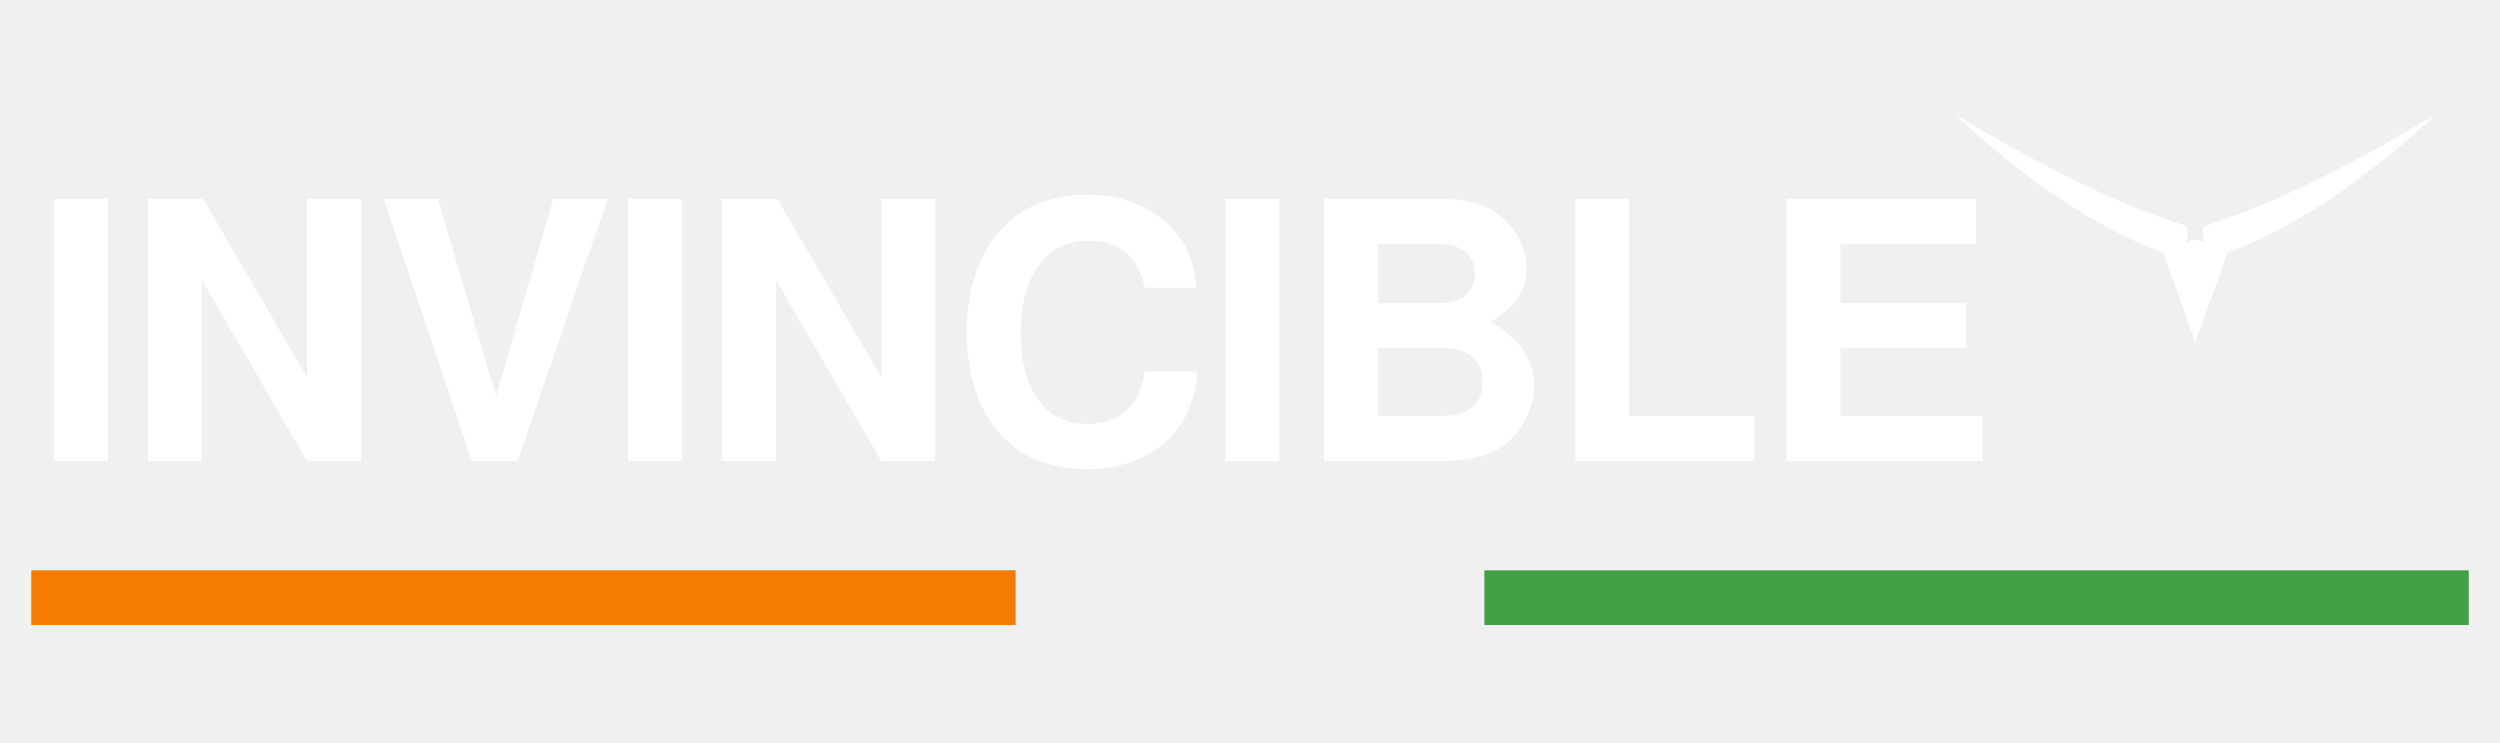
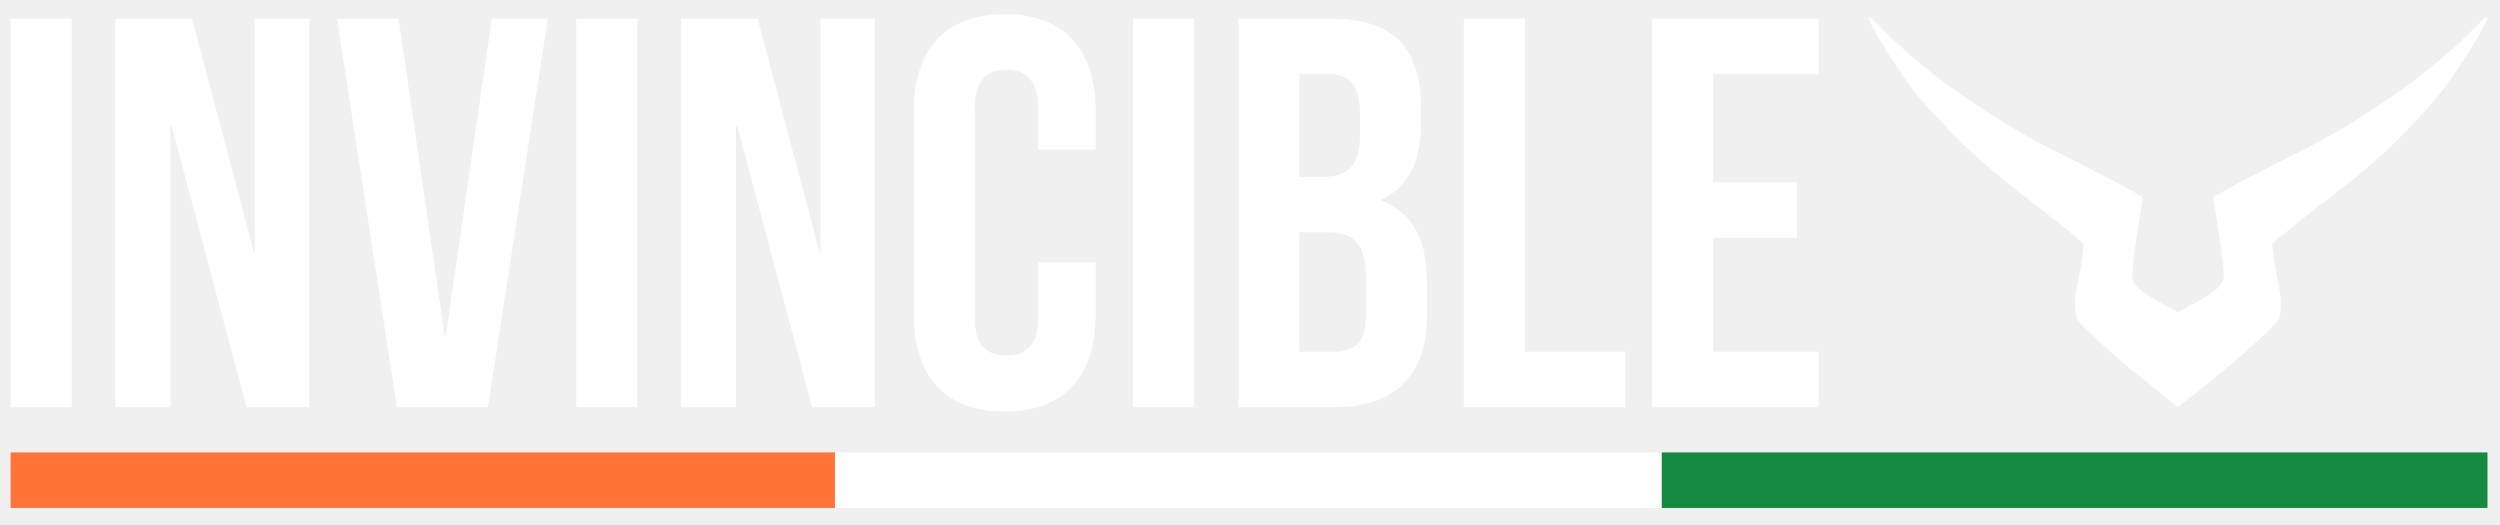
- <svg xmlns="http://www.w3.org/2000/svg" viewBox="0 0 640 190" aria-label="Invincible Logo">
-   <text x="8" y="118" font-family="Arial Black, Impact, Helvetica, sans-serif" font-weight="900" font-size="92" fill="#ffffff" letter-spacing="-2" textLength="470" lengthAdjust="spacingAndGlyphs">INVINCIBLE</text>
-   <g transform="translate(496, 26) scale(0.55)" fill="#ffffff">
-     <path d="M 116 58 C 78 46 42 26 8 6 C 38 34 72 58 104 70 C 113 72 118 65 116 58 Z" />
-     <path d="M 124 58 C 162 46 198 26 232 6 C 202 34 168 58 136 70 C 127 72 122 65 124 58 Z" />
-     <path d="M 102 62 L 112 67 L 120 64 L 128 67 L 138 62 L 120 112 Z" />
-   </g>
-   <rect x="8" y="146" width="252" height="14" fill="#f57c00" />
-   <rect x="380" y="146" width="252" height="14" fill="#43a047" />
+ <svg xmlns="http://www.w3.org/2000/svg" viewBox="-1 -1.5 257.5 54" aria-label="Invincible Logo">
+   <path d="M 0.09 0.42 H 6.38 V 40.44 H 0.09 Z M 24.39 40.44 L 30.85 40.44 L 30.85 0.42 L 25.24 0.42 L 25.24 24.37 L 25.13 24.37 L 18.78 0.42 L 10.89 0.42 L 10.89 40.44 L 16.55 40.44 L 16.55 11.45 L 16.67 11.45 L 24.39 40.44 M 40.05 0.42 L 33.71 0.42 L 39.88 40.44 L 49.26 40.44 L 55.43 0.42 L 49.66 0.42 L 44.91 33.06 L 44.8 33.06 L 40.05 0.42 M 58.35 0.42 H 64.63 V 40.44 H 58.35 Z M 82.65 40.44 L 89.11 40.44 L 89.11 0.42 L 83.5 0.42 L 83.5 24.37 L 83.39 24.37 L 77.04 0.42 L 69.15 0.42 L 69.15 40.44 L 74.81 40.44 L 74.81 11.45 L 74.93 11.45 L 82.65 40.44 M 105.92 25.51 L 105.92 31.23 C 105.92 34.09 104.66 35.12 102.66 35.12 C 100.66 35.12 99.4 34.09 99.4 31.23 L 99.4 9.62 C 99.4 6.76 100.66 5.68 102.66 5.68 C 104.66 5.68 105.92 6.76 105.92 9.62 L 105.92 13.91 L 111.86 13.91 L 111.86 10.02 C 111.86 3.62 108.66 -0.04 102.49 -0.04 C 96.31 -0.04 93.11 3.62 93.11 10.02 L 93.11 30.83 C 93.11 37.24 96.31 40.89 102.49 40.89 C 108.66 40.89 111.86 37.24 111.86 30.83 L 111.86 25.51 L 105.92 25.51 M 115.69 0.42 H 121.98 V 40.44 H 115.69 Z M 136.04 0.42 L 126.56 0.42 L 126.56 40.44 L 136.45 40.44 C 142.74 40.44 145.99 37.12 145.99 30.95 L 145.99 27.69 C 145.99 23.45 144.68 20.48 141.3 19.17 L 141.3 19.05 C 144.11 17.74 145.36 15.17 145.36 11.05 L 145.36 9.62 C 145.36 3.45 142.56 0.42 136.04 0.42 M 135.64 22.43 C 138.5 22.43 139.71 23.57 139.71 27.29 L 139.71 30.78 C 139.71 33.75 138.56 34.72 136.45 34.72 L 132.84 34.72 L 132.84 22.43 L 135.64 22.43 M 135.87 6.13 C 138.1 6.13 139.08 7.39 139.08 10.25 L 139.08 12.48 C 139.08 15.68 137.65 16.71 135.3 16.71 L 132.84 16.71 L 132.84 6.13 L 135.87 6.13 M 149.77 40.44 L 166.4 40.44 L 166.4 34.72 L 156.06 34.72 L 156.06 0.42 L 149.77 0.42 L 149.77 40.44 M 175.44 6.13 L 186.3 6.13 L 186.3 0.42 L 169.15 0.42 L 169.15 40.44 L 186.3 40.44 L 186.3 34.72 L 175.44 34.72 L 175.44 23 L 184.07 23 L 184.07 17.28 L 175.44 17.28 L 175.44 6.13" fill="#ffffff" />
+   <path d="M 254.67 1.53 C 254.31 2.19 253.85 2.93 253.45 3.59 C 253.04 4.24 252.67 4.81 252.25 5.45 C 251.82 6.09 251.32 6.81 250.88 7.4 C 250.44 7.99 250.07 8.47 249.5 9.11 C 248.94 9.75 248.2 10.56 247.42 11.38 C 246.65 12.21 245.84 13.04 245.16 13.69 C 244.48 14.33 243.92 14.79 243.39 15.25 C 242.86 15.7 242.36 16.16 241.68 16.72 C 241.01 17.28 240.16 17.93 239.34 18.56 C 238.53 19.19 237.75 19.78 237.06 20.32 C 236.37 20.86 235.77 21.35 235.18 21.82 C 234.6 22.3 234.04 22.76 233.68 23.05 C 233.32 23.36 233.16 23.5 233.09 23.63 C 233.02 23.75 233.05 23.85 233.09 24.16 C 233.13 24.46 233.18 24.95 233.27 25.53 C 233.36 26.1 233.48 26.75 233.6 27.34 C 233.71 27.94 233.82 28.47 233.88 28.96 C 233.95 29.46 233.95 29.89 233.93 30.27 C 233.91 30.65 233.86 30.96 233.76 31.23 C 233.66 31.51 233.49 31.74 232.98 32.25 C 232.47 32.76 231.6 33.54 230.93 34.15 C 230.26 34.76 229.79 35.18 228.98 35.87 C 228.17 36.55 227.02 37.5 226.03 38.29 C 225.03 39.08 224.2 39.72 223.74 40.12 C 223.55 40.29 223.42 40.42 223.33 40.4 C 223.24 40.42 223.12 40.29 222.93 40.12 C 222.47 39.72 221.63 39.08 220.64 38.29 C 219.65 37.5 218.5 36.55 217.69 35.87 C 216.88 35.18 216.4 34.76 215.73 34.15 C 215.06 33.54 214.2 32.76 213.68 32.25 C 213.17 31.74 213.01 31.51 212.9 31.23 C 212.8 30.96 212.75 30.65 212.73 30.27 C 212.71 29.89 212.72 29.46 212.78 28.96 C 212.84 28.47 212.95 27.94 213.07 27.34 C 213.19 26.75 213.31 26.1 213.39 25.53 C 213.48 24.95 213.54 24.46 213.58 24.16 C 213.62 23.85 213.64 23.75 213.57 23.63 C 213.51 23.5 213.34 23.36 212.98 23.05 C 212.62 22.76 212.06 22.3 211.48 21.82 C 210.9 21.35 210.29 20.86 209.6 20.32 C 208.91 19.78 208.13 19.19 207.32 18.56 C 206.5 17.93 205.65 17.28 204.98 16.72 C 204.31 16.16 203.81 15.7 203.28 15.25 C 202.75 14.79 202.19 14.33 201.5 13.69 C 200.82 13.04 200.02 12.21 199.24 11.38 C 198.47 10.56 197.72 9.75 197.16 9.11 C 196.6 8.47 196.22 7.99 195.78 7.4 C 195.35 6.81 194.85 6.09 194.42 5.45 C 193.99 4.81 193.63 4.24 193.22 3.59 C 192.81 2.93 192.35 2.19 191.99 1.53 C 191.63 0.87 191.36 0.29 191.49 0.25 C 191.62 0.21 192.14 0.73 192.84 1.43 C 193.55 2.12 194.43 3.01 195.56 3.99 C 196.68 4.98 198.04 6.07 199.32 7.03 C 200.61 7.98 201.8 8.8 203.2 9.71 C 204.59 10.62 206.19 11.64 207.83 12.56 C 209.46 13.47 211.13 14.3 212.7 15.08 C 214.26 15.87 215.72 16.62 216.75 17.16 C 217.78 17.7 218.39 18.04 218.81 18.29 C 219.23 18.54 219.47 18.69 219.59 18.77 C 219.7 18.84 219.69 18.82 219.62 19.36 C 219.54 19.88 219.38 20.96 219.25 21.83 C 219.11 22.7 218.99 23.38 218.89 24.12 C 218.79 24.85 218.71 25.64 218.66 26.18 C 218.6 26.72 218.58 27 218.68 27.32 C 218.78 27.63 219 27.99 219.51 28.39 C 220.01 28.8 220.79 29.27 221.5 29.66 C 222.21 30.06 222.85 30.38 223.18 30.55 C 223.24 30.58 223.29 30.61 223.33 30.64 C 223.37 30.61 223.42 30.58 223.48 30.55 C 223.81 30.38 224.45 30.06 225.17 29.66 C 225.88 29.27 226.66 28.8 227.16 28.39 C 227.66 27.99 227.88 27.63 227.98 27.32 C 228.08 27 228.06 26.72 228.01 26.18 C 227.96 25.64 227.88 24.85 227.78 24.12 C 227.68 23.38 227.56 22.7 227.42 21.83 C 227.28 20.96 227.13 19.88 227.05 19.36 C 226.97 18.82 226.96 18.84 227.08 18.77 C 227.19 18.69 227.43 18.54 227.86 18.29 C 228.28 18.04 228.88 17.7 229.91 17.16 C 230.94 16.62 232.4 15.87 233.97 15.08 C 235.53 14.3 237.2 13.47 238.84 12.56 C 240.47 11.64 242.07 10.62 243.47 9.71 C 244.86 8.8 246.06 7.98 247.34 7.03 C 248.62 6.07 249.99 4.98 251.11 3.99 C 252.23 3.01 253.12 2.12 253.82 1.43 C 254.52 0.73 255.04 0.21 255.17 0.25 C 255.3 0.29 255.04 0.87 254.67 1.53" fill="#ffffff" fill-rule="evenodd" />
+   <path d="M 0.09 45.1 H 85.13 V 50.82 H 0.09 Z" fill="#FF7338" />
+   <path d="M 85 45.1 H 170.29 V 50.82 H 85 Z" fill="#ffffff" />
+   <path d="M 170.16 45.1 H 255.21 V 50.82 H 170.16 Z" fill="#168A42" />
</svg>
